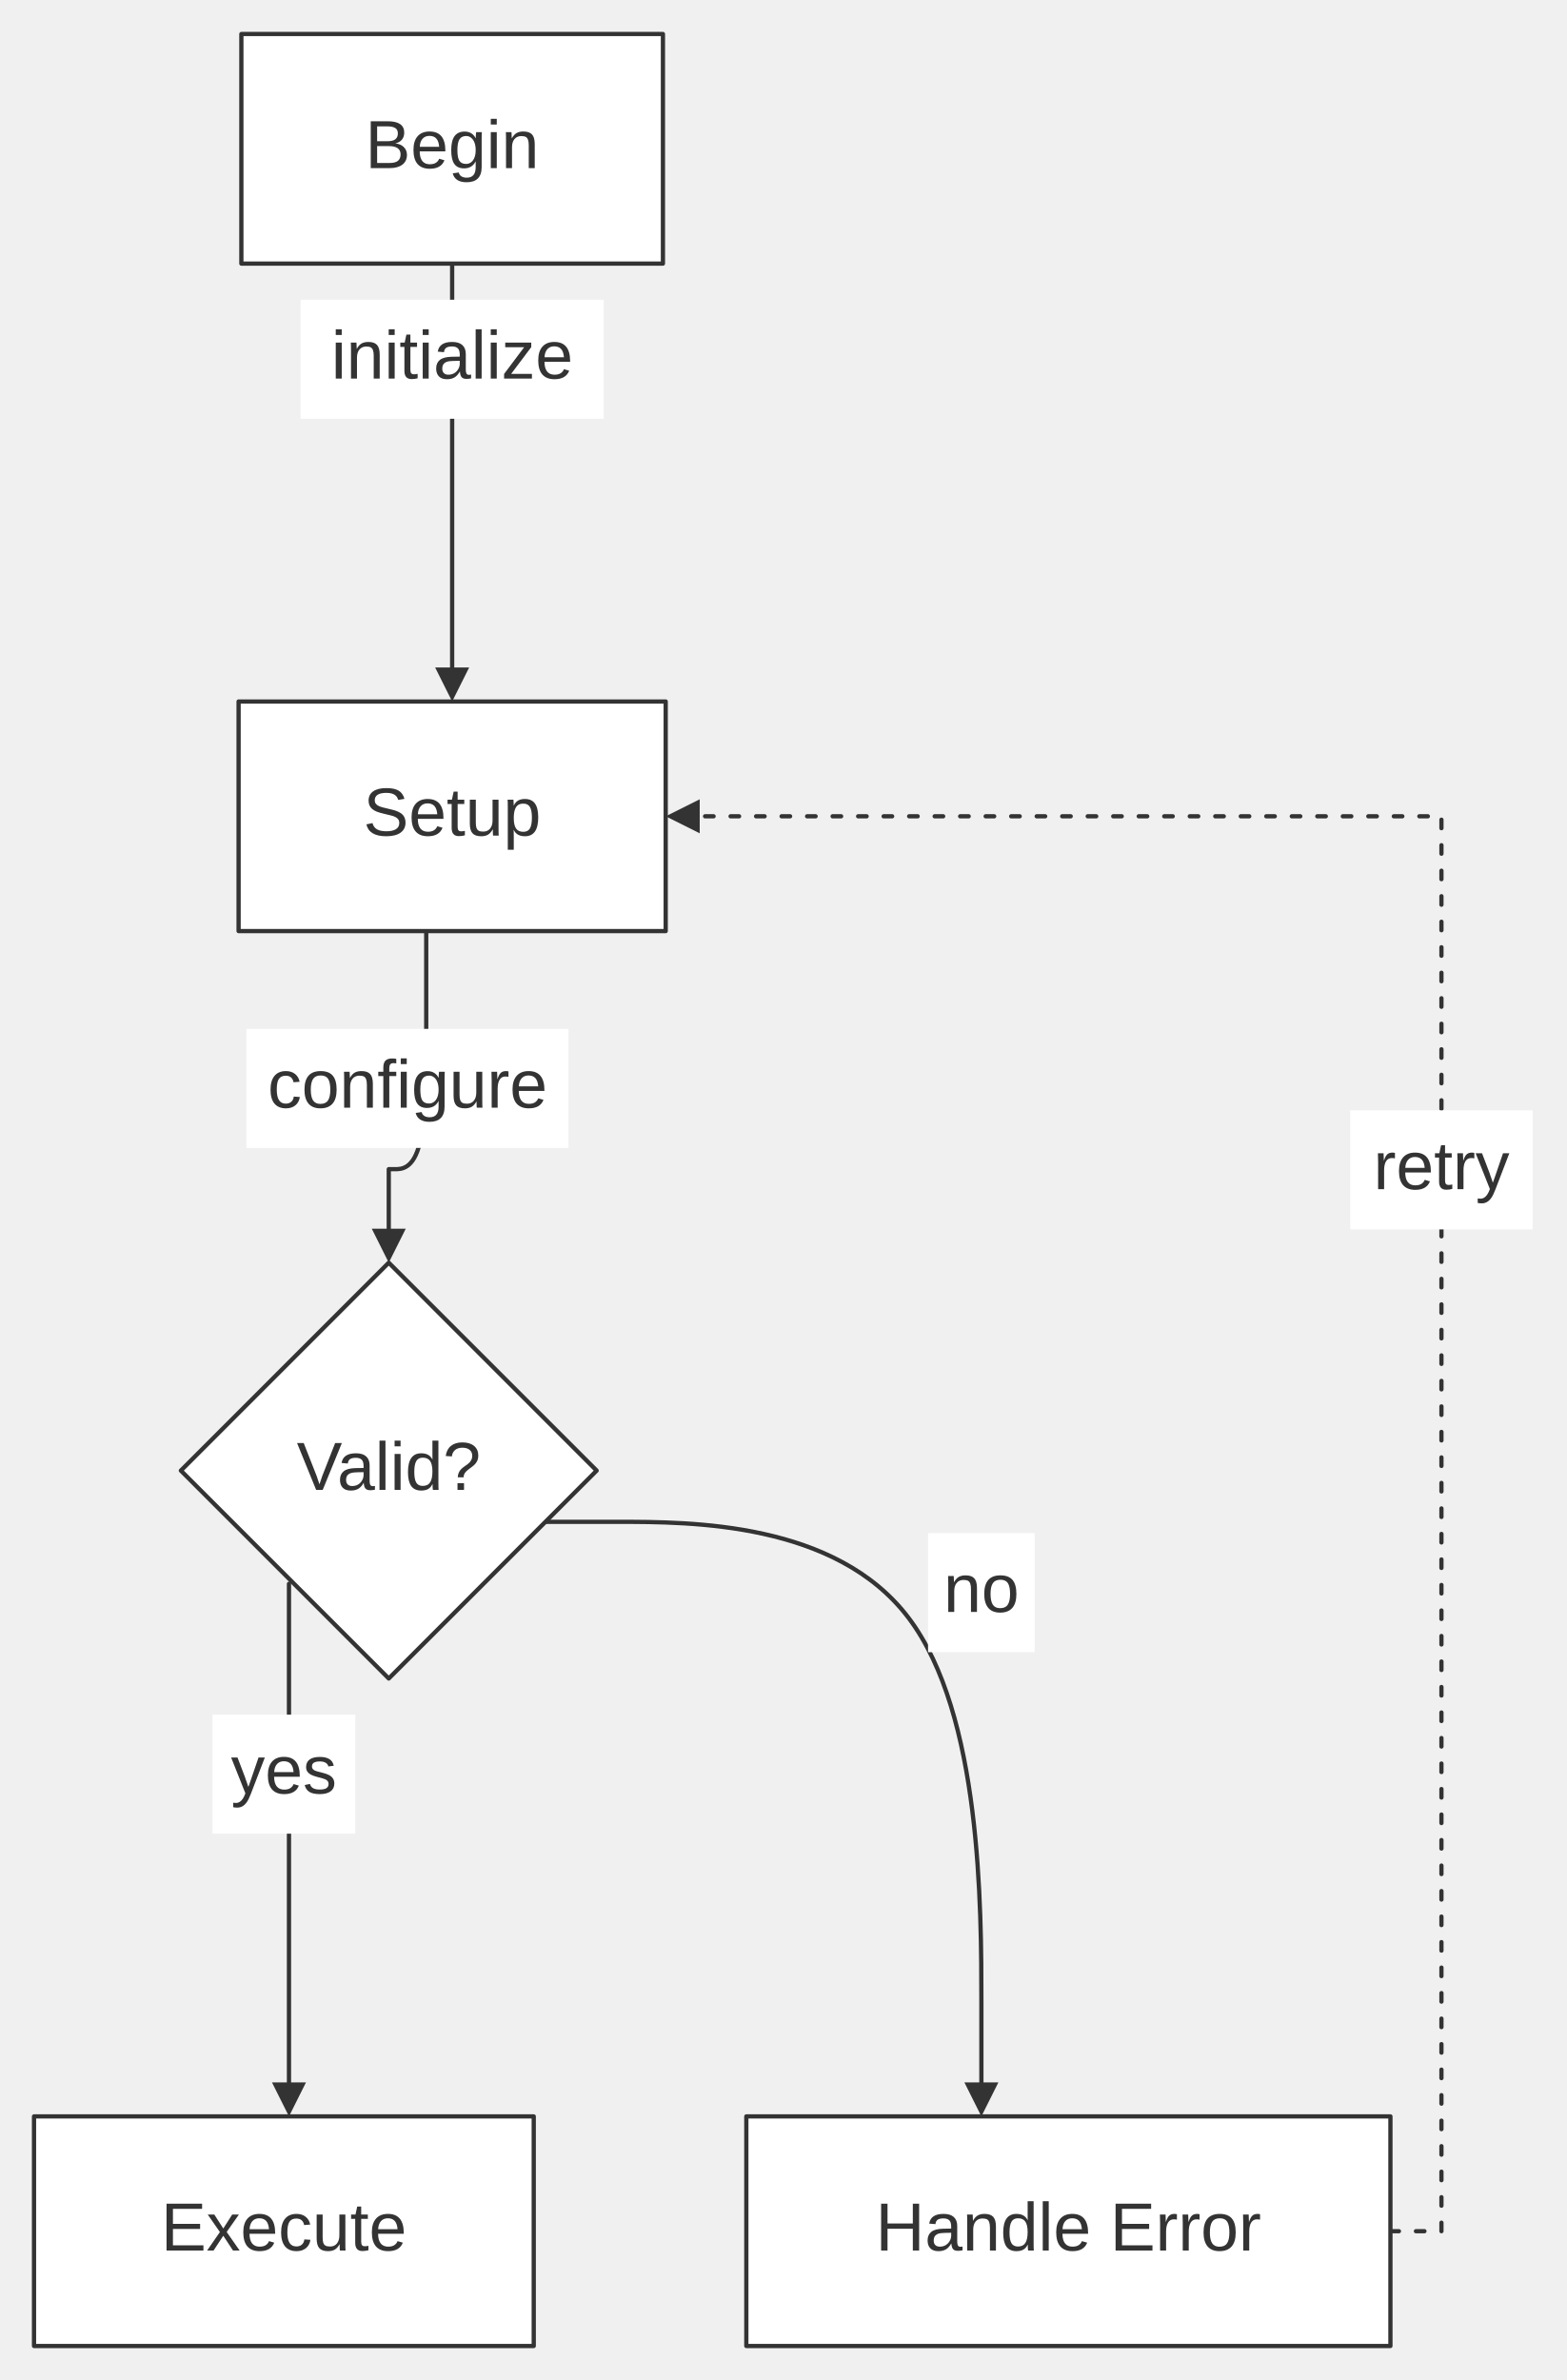
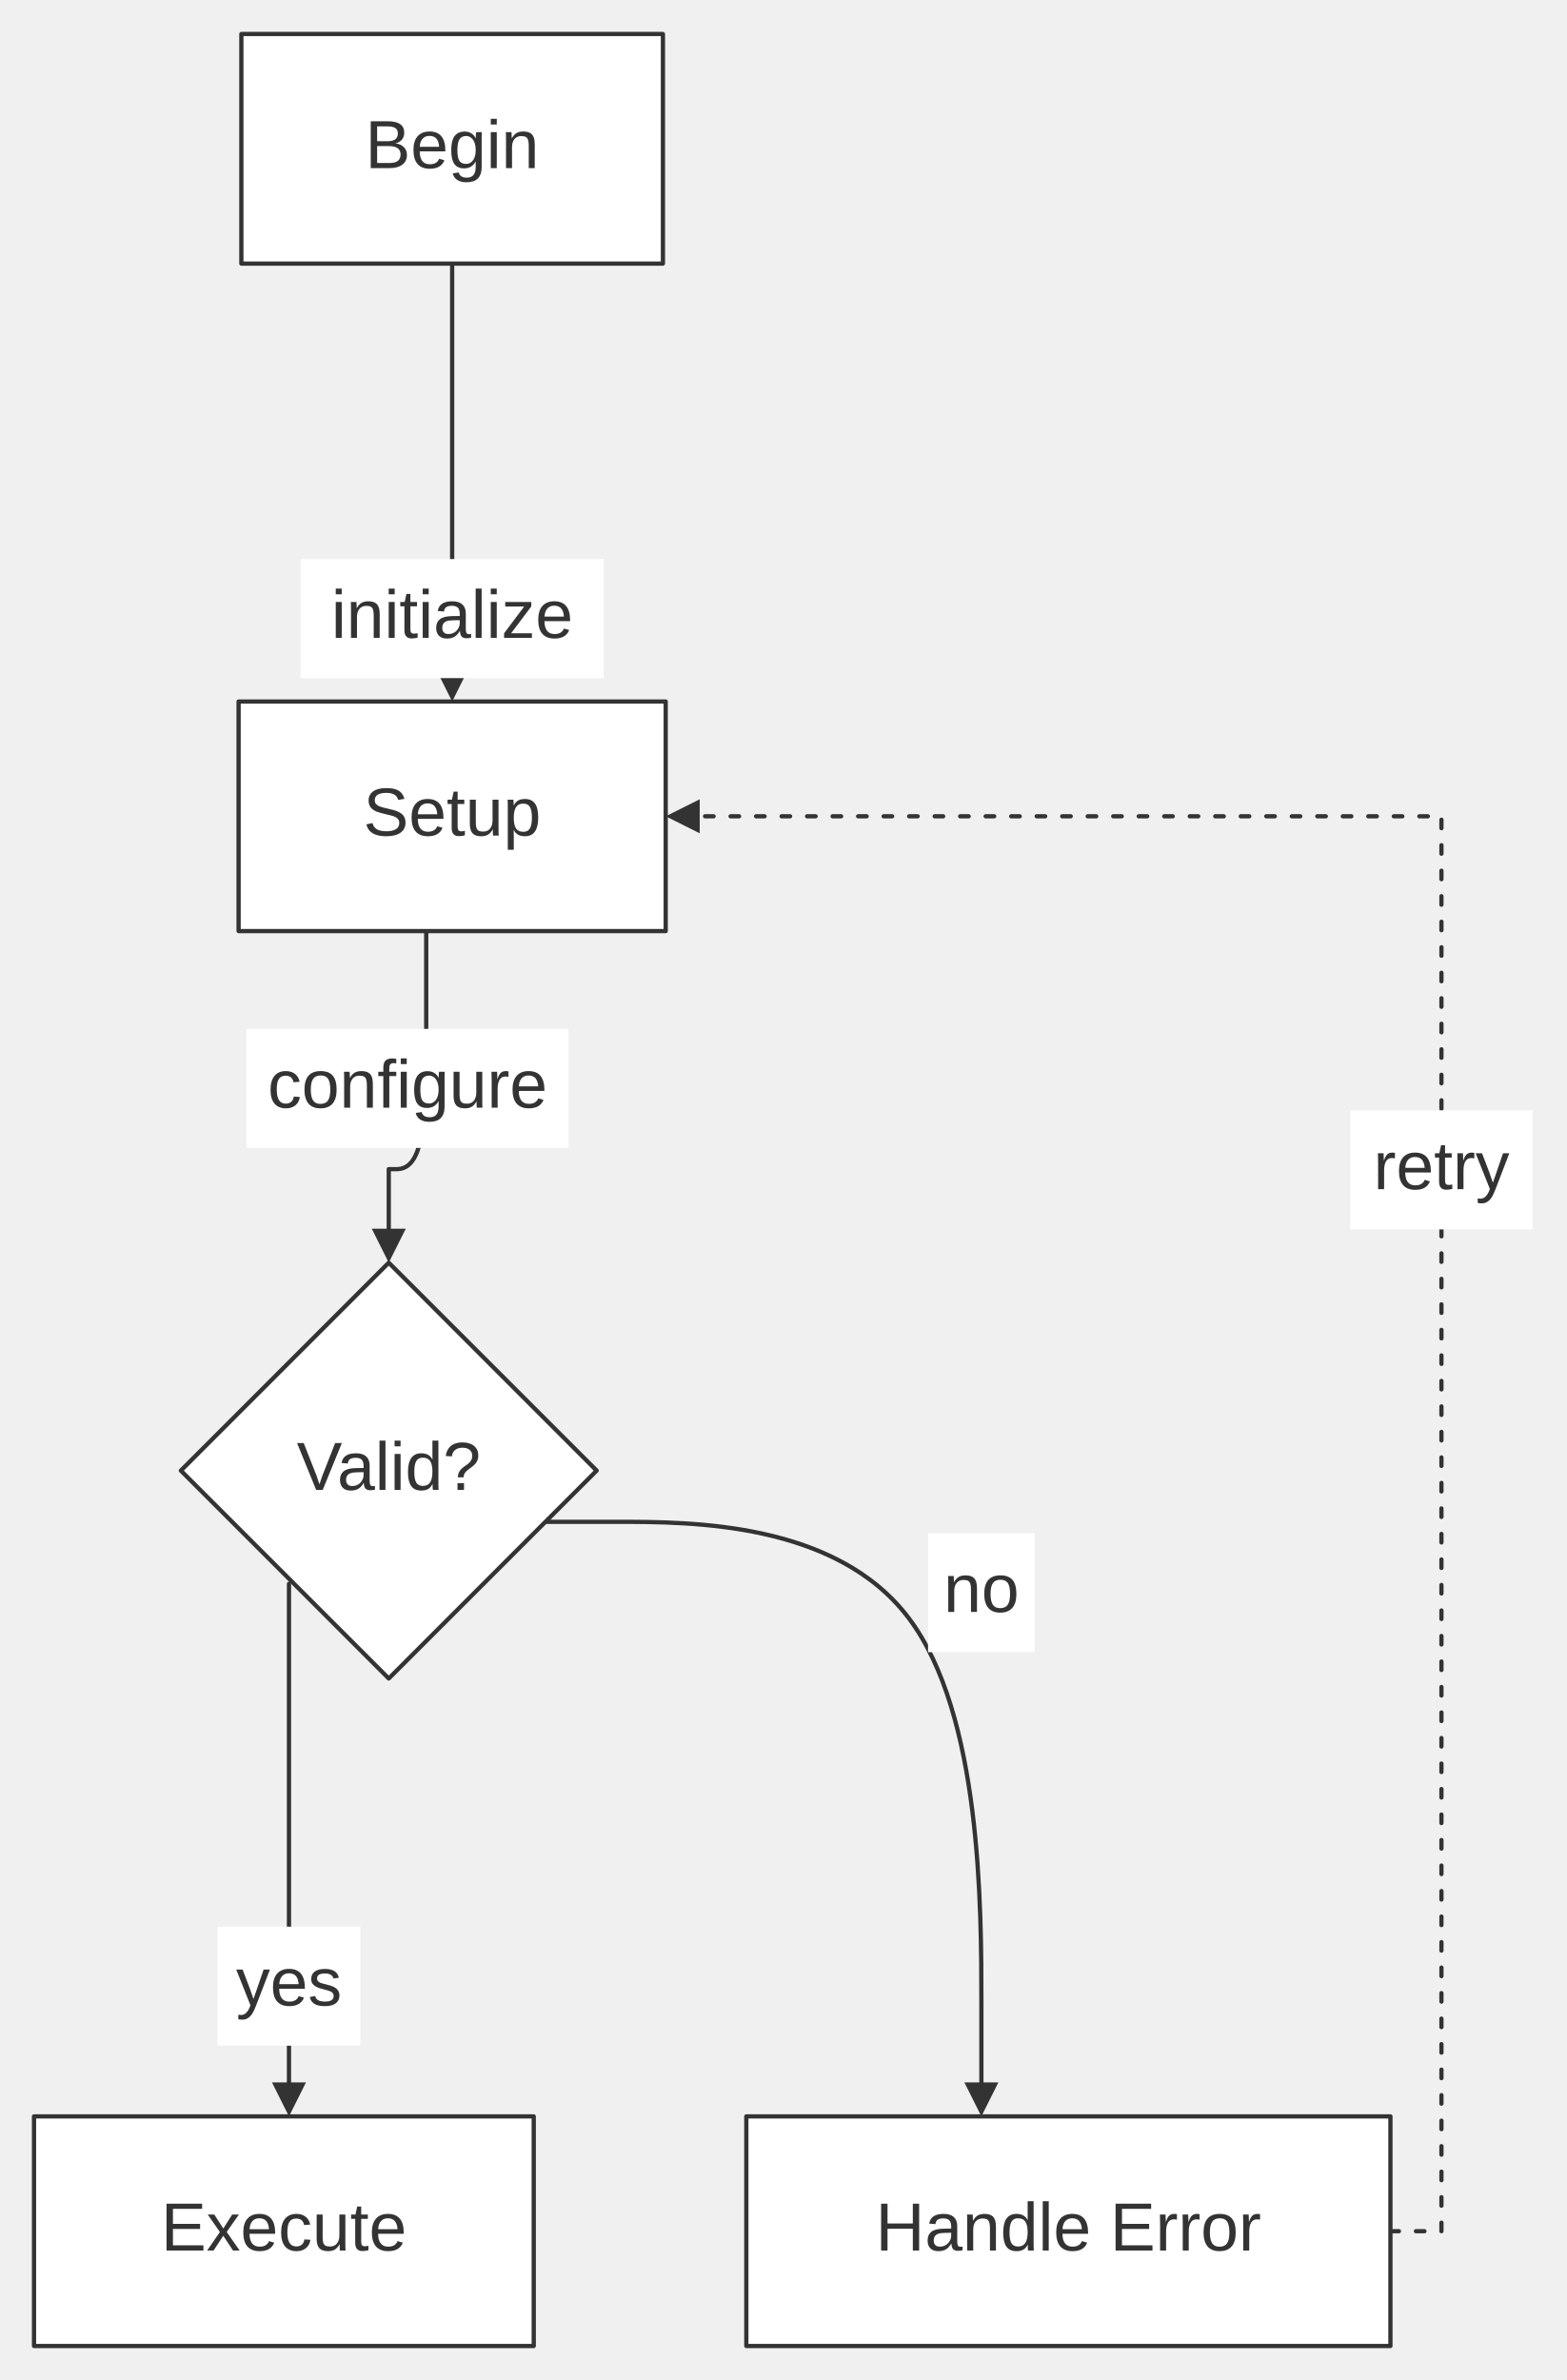
<svg xmlns="http://www.w3.org/2000/svg" width="100%" viewBox="0 0 368.48 559.80" style="max-width: 368.48px; background-color: transparent;" font-family="&quot;trebuchet ms&quot;, verdana, arial, sans-serif" font-size="16.00">
  <defs>
    <marker id="arrowhead" viewBox="0 0 10.00 10.00" refX="5.00" refY="5.00" markerWidth="8.00" markerHeight="8.00" orient="auto-start-reverse" markerUnits="userSpaceOnUse">
      <path d="M 0 0 L 10.00 5.00 L 0 10.00 z" fill="#333" />
    </marker>
  </defs>
  <g transform="translate(0.00,0.00)">
    <g class="edgePaths">
      <path d="M106.35,62.00 L106.35,96.33 L106.35,99.19 C106.35,102.06 106.35,107.78 106.35,113.50 C106.35,119.22 106.35,124.94 106.35,127.81 L106.35,130.67 L106.35,161.00" stroke="#333" stroke-width="1.00" fill="none" stroke-linecap="round" stroke-linejoin="round" marker-end="url(#arrowhead)" />
      <path d="M100.25,219.00 L100.25,237.00 L100.25,243.33 C100.25,249.67 100.25,262.33 98.78,268.67 C97.32,275.00 94.38,275.00 92.91,275.00 L91.44,275.00 L91.44,293.00" stroke="#333" stroke-width="1.00" fill="none" stroke-linecap="round" stroke-linejoin="round" marker-end="url(#arrowhead)" />
      <path d="M67.97,372.53 L67.97,414.29 L67.97,417.77 C67.97,421.25 67.97,428.21 67.97,435.17 C67.97,442.13 67.97,449.08 67.97,452.56 L67.97,456.04 L67.97,493.80" stroke="#333" stroke-width="1.00" fill="none" stroke-linecap="round" stroke-linejoin="round" marker-end="url(#arrowhead)" />
      <path d="M128.30,357.95 L145.38,357.95 C162.47,357.95 196.65,357.95 213.74,380.59 C230.83,403.23 230.83,448.52 230.83,471.16 L230.83,493.80" stroke="#333" stroke-width="1.00" fill="none" stroke-linecap="round" stroke-linejoin="round" marker-end="url(#arrowhead)" />
      <path d="M327.04,524.80 L339.04,524.80 L339.04,497.07 C339.04,469.33 339.04,413.87 339.04,358.40 C339.04,302.93 339.04,247.47 339.04,219.73 L339.04,192.00 L160.58,192.00" stroke="#333" stroke-width="1.00" fill="none" stroke-linecap="round" stroke-linejoin="round" stroke-dasharray="2.00,4.00" marker-end="url(#arrowhead)" />
    </g>
    <g class="nodes">
      <polygon points="91.44,297.00 140.34,345.90 91.44,394.80 42.54,345.90" fill="white" stroke="#333" stroke-width="1.00" stroke-linejoin="round" />
      <text x="91.44" y="345.90" text-anchor="middle" dominant-baseline="middle" fill="#333">Valid?</text>
      <rect x="175.54" y="497.80" width="151.50" height="54.00" fill="white" stroke="#333" stroke-width="1.00" stroke-linejoin="round" />
      <text x="251.29" y="524.80" text-anchor="middle" dominant-baseline="middle" fill="#333">Handle Error</text>
      <rect x="8.00" y="497.80" width="117.54" height="54.00" fill="white" stroke="#333" stroke-width="1.00" stroke-linejoin="round" />
      <text x="66.77" y="524.80" text-anchor="middle" dominant-baseline="middle" fill="#333">Execute</text>
      <rect x="56.12" y="165.00" width="100.46" height="54.00" fill="white" stroke="#333" stroke-width="1.00" stroke-linejoin="round" />
      <text x="106.35" y="192.00" text-anchor="middle" dominant-baseline="middle" fill="#333">Setup</text>
      <rect x="56.77" y="8.00" width="99.16" height="54.00" fill="white" stroke="#333" stroke-width="1.00" stroke-linejoin="round" />
      <text x="106.35" y="35.00" text-anchor="middle" dominant-baseline="middle" fill="#333">Begin</text>
    </g>
    <g class="edgeLabels">
-       <rect x="70.71" y="70.50" width="71.29" height="28.00" fill="white" />
-       <text x="106.35" y="84.50" text-anchor="middle" dominant-baseline="middle" fill="#333">initialize</text>
+       <rect x="70.71" y="131.50" width="71.29" height="28.00" fill="white" />
+       <text x="106.35" y="145.50" text-anchor="middle" dominant-baseline="middle" fill="#333">initialize</text>
      <rect x="57.97" y="242.00" width="75.74" height="28.00" fill="white" />
      <text x="95.85" y="256.00" text-anchor="middle" dominant-baseline="middle" fill="#333">configure</text>
-       <rect x="49.96" y="403.30" width="33.61" height="28.00" fill="white" />
-       <text x="66.77" y="417.30" text-anchor="middle" dominant-baseline="middle" fill="#333">yes</text>
+       <rect x="51.16" y="453.17" width="33.61" height="28.00" fill="white" />
+       <text x="67.97" y="467.17" text-anchor="middle" dominant-baseline="middle" fill="#333">yes</text>
      <rect x="218.29" y="360.61" width="25.08" height="28.00" fill="white" />
      <text x="230.83" y="374.61" text-anchor="middle" dominant-baseline="middle" fill="#333">no</text>
      <rect x="317.59" y="261.17" width="42.89" height="28.00" fill="white" />
      <text x="339.04" y="275.17" text-anchor="middle" dominant-baseline="middle" fill="#333">retry</text>
    </g>
  </g>
</svg>
